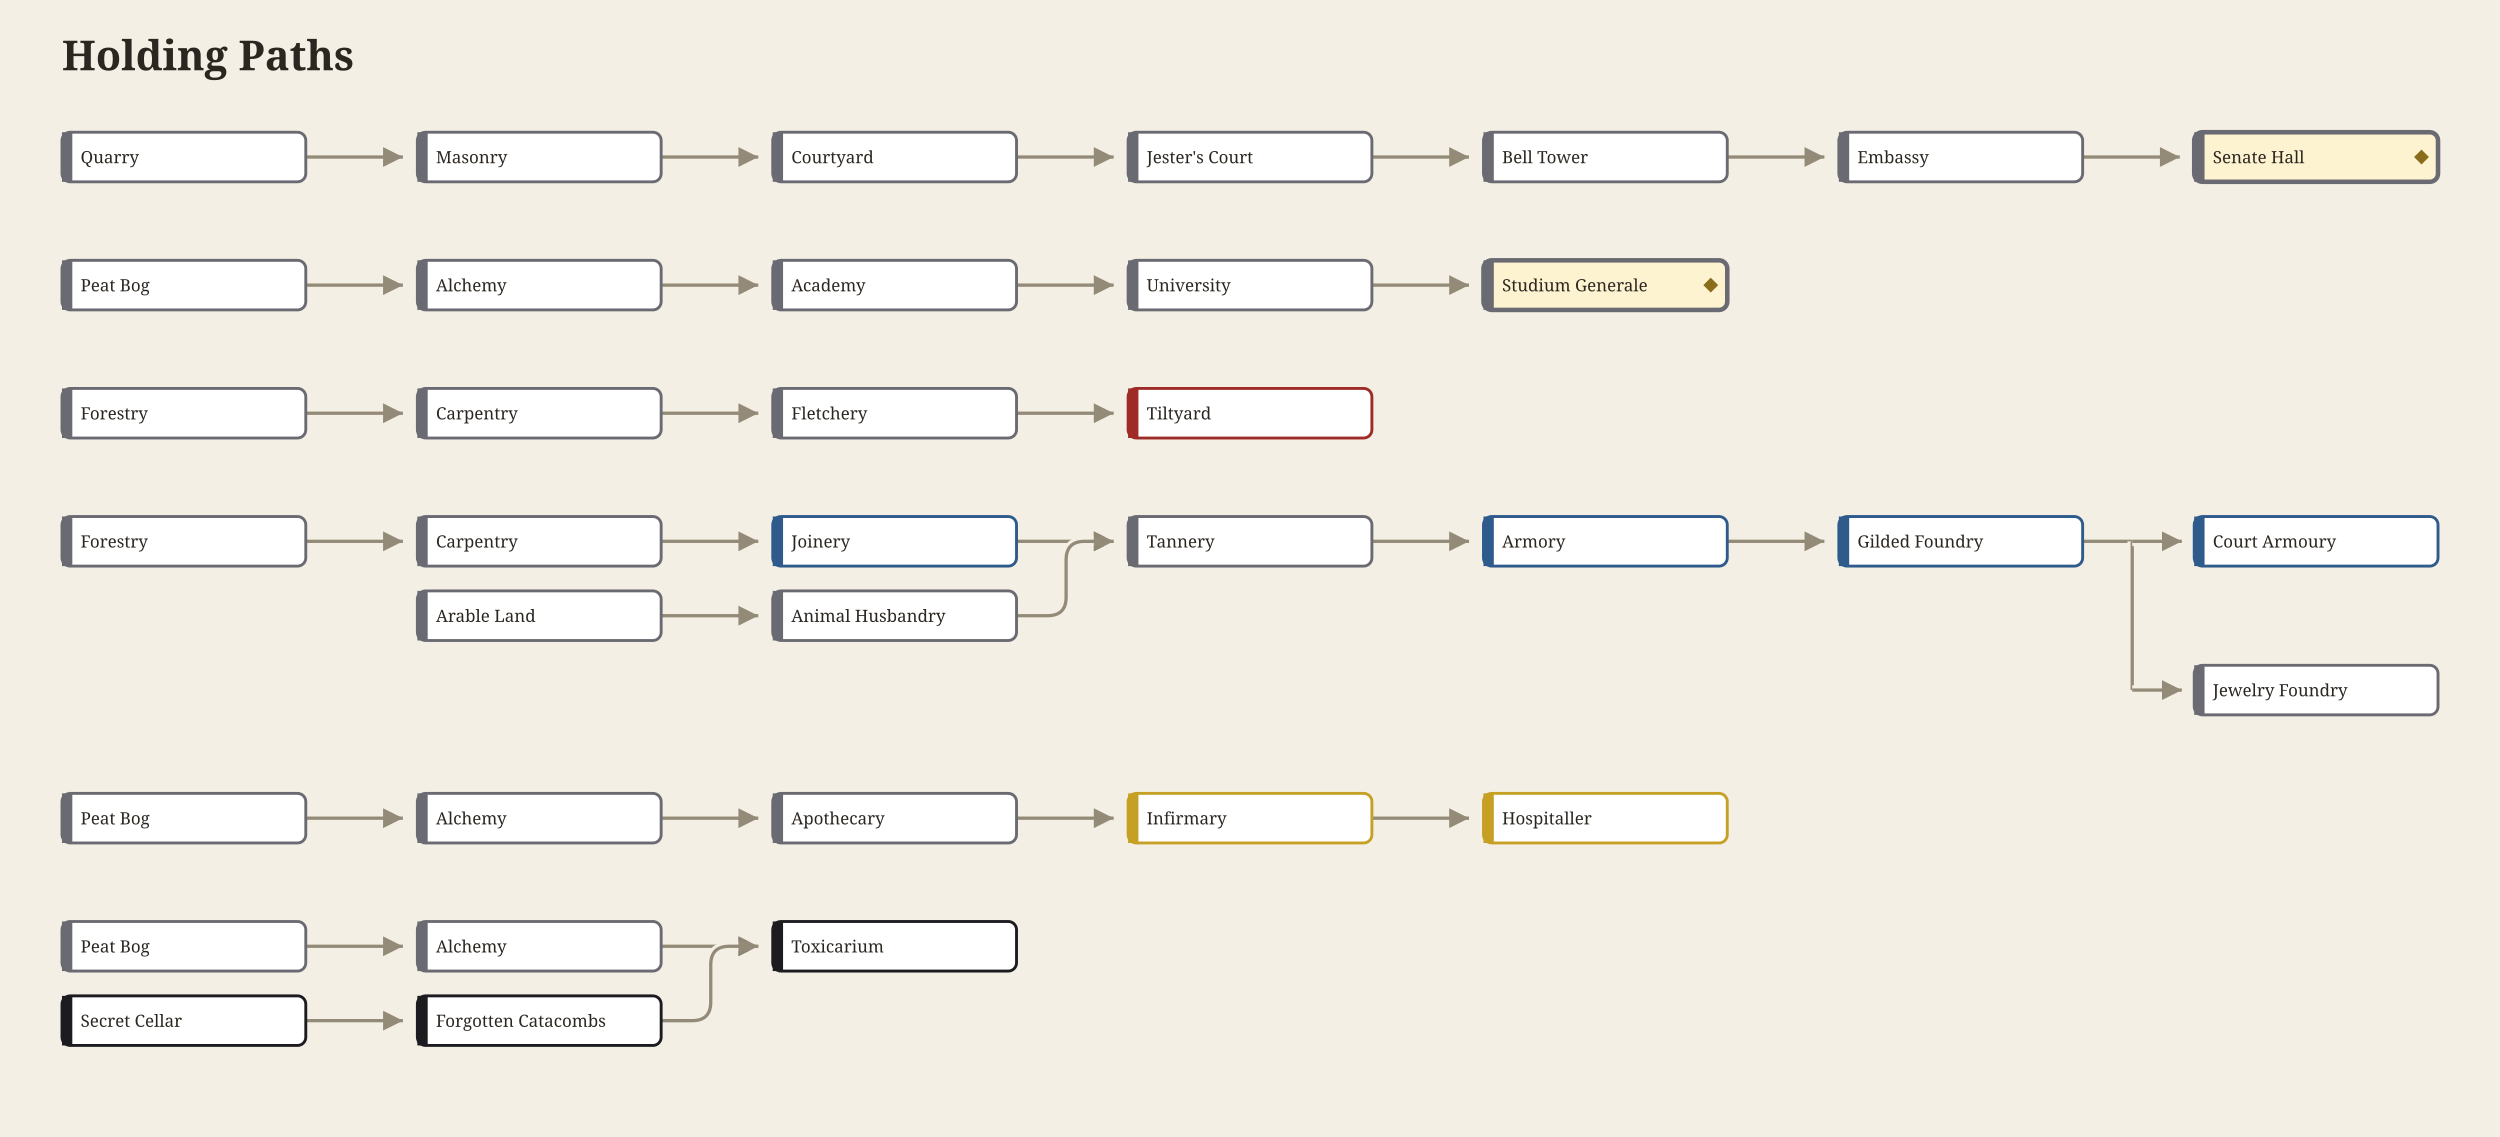
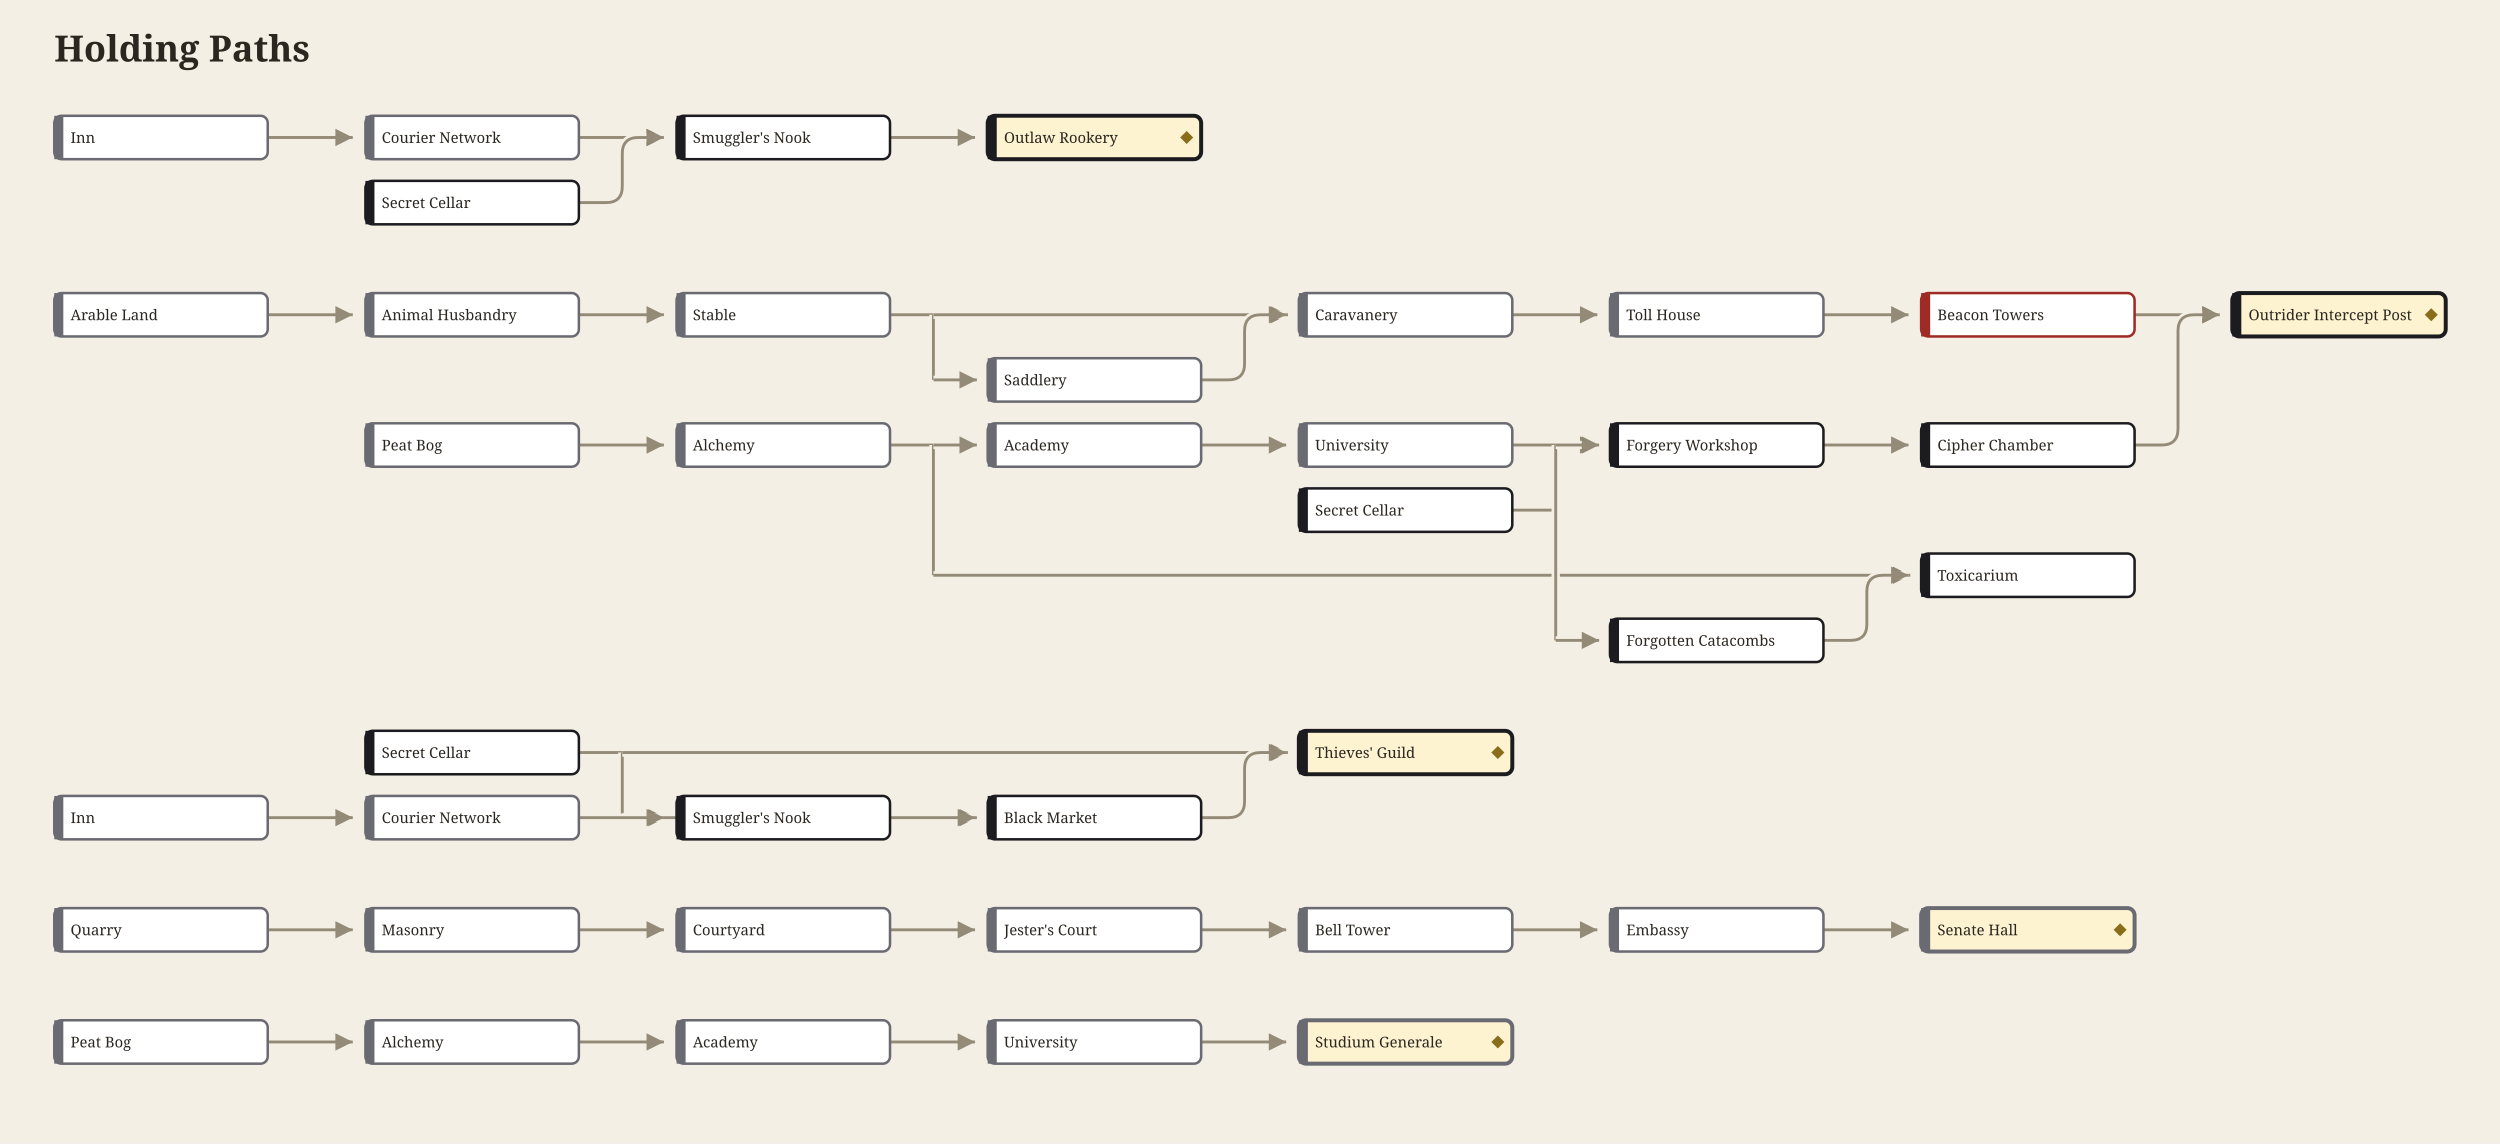
- <svg xmlns="http://www.w3.org/2000/svg" width="1210" height="550" viewBox="0 0 1210 550" font-family="Georgia, serif">
-   <rect width="1210" height="550" fill="#f4efe4" />
+ <svg xmlns="http://www.w3.org/2000/svg" width="1382" height="632" viewBox="0 0 1382 632" font-family="Georgia, serif">
+   <rect width="1382" height="632" fill="#f4efe4" />
  <defs>
    <marker id="arw-2E5A8C" markerWidth="7" markerHeight="7" refX="6" refY="3" orient="auto">
      <path d="M0,0 L6,3 L0,6 Z" fill="#2E5A8C" />
    </marker>
    <marker id="arw-9E2B25" markerWidth="7" markerHeight="7" refX="6" refY="3" orient="auto">
      <path d="M0,0 L6,3 L0,6 Z" fill="#9E2B25" />
    </marker>
    <marker id="arw-1c9c8c" markerWidth="7" markerHeight="7" refX="6" refY="3" orient="auto">
      <path d="M0,0 L6,3 L0,6 Z" fill="#1c9c8c" />
    </marker>
    <marker id="arw-C6A024" markerWidth="7" markerHeight="7" refX="6" refY="3" orient="auto">
      <path d="M0,0 L6,3 L0,6 Z" fill="#C6A024" />
    </marker>
    <marker id="arw-6A3D8F" markerWidth="7" markerHeight="7" refX="6" refY="3" orient="auto">
      <path d="M0,0 L6,3 L0,6 Z" fill="#6A3D8F" />
    </marker>
    <marker id="arw-CC6A1A" markerWidth="7" markerHeight="7" refX="6" refY="3" orient="auto">
      <path d="M0,0 L6,3 L0,6 Z" fill="#CC6A1A" />
    </marker>
    <marker id="arw-3a7d3a" markerWidth="7" markerHeight="7" refX="6" refY="3" orient="auto">
      <path d="M0,0 L6,3 L0,6 Z" fill="#3a7d3a" />
    </marker>
    <marker id="arw-b5347a" markerWidth="7" markerHeight="7" refX="6" refY="3" orient="auto">
      <path d="M0,0 L6,3 L0,6 Z" fill="#b5347a" />
    </marker>
    <marker id="arw-2b6f9e" markerWidth="7" markerHeight="7" refX="6" refY="3" orient="auto">
      <path d="M0,0 L6,3 L0,6 Z" fill="#2b6f9e" />
    </marker>
    <marker id="arw-8a6d1a" markerWidth="7" markerHeight="7" refX="6" refY="3" orient="auto">
      <path d="M0,0 L6,3 L0,6 Z" fill="#8a6d1a" />
    </marker>
    <marker id="arw-5f5647" markerWidth="7" markerHeight="7" refX="6" refY="3" orient="auto">
      <path d="M0,0 L6,3 L0,6 Z" fill="#5f5647" />
    </marker>
    <marker id="arw-7a2ea0" markerWidth="7" markerHeight="7" refX="6" refY="3" orient="auto">
      <path d="M0,0 L6,3 L0,6 Z" fill="#7a2ea0" />
    </marker>
    <marker id="arw-0f8a7e" markerWidth="7" markerHeight="7" refX="6" refY="3" orient="auto">
      <path d="M0,0 L6,3 L0,6 Z" fill="#0f8a7e" />
    </marker>
    <marker id="arw-a83232" markerWidth="7" markerHeight="7" refX="6" refY="3" orient="auto">
      <path d="M0,0 L6,3 L0,6 Z" fill="#a83232" />
    </marker>
    <marker id="arw-8f8672" markerWidth="7" markerHeight="7" refX="6" refY="3" orient="auto">
      <path d="M0,0 L6,3 L0,6 Z" fill="#8f8672" />
    </marker>
  </defs>
  <text x="30" y="34" font-size="20" font-weight="bold" fill="#2b2620">Holding Paths</text>
  <path d="M148,76 L195,76" fill="none" stroke="#f4efe4" stroke-width="4.6" opacity="1" />
  <path d="M148,76 L195,76" fill="none" stroke="#8f8672" stroke-width="1.6" opacity="0.95" marker-end="url(#arw-8f8672)" />
  <path d="M320,76 L367,76" fill="none" stroke="#f4efe4" stroke-width="4.6" opacity="1" />
  <path d="M320,76 L367,76" fill="none" stroke="#8f8672" stroke-width="1.6" opacity="0.95" marker-end="url(#arw-8f8672)" />
+   <path d="M320,112 L335,112 Q344,112 344,103 L344,85 Q344,76 353,76 L367,76" fill="none" stroke="#f4efe4" stroke-width="4.6" opacity="1" />
+   <path d="M320,112 L335,112 Q344,112 344,103 L344,85 Q344,76 353,76 L367,76" fill="none" stroke="#8f8672" stroke-width="1.6" opacity="0.95" marker-end="url(#arw-8f8672)" />
  <path d="M492,76 L539,76" fill="none" stroke="#f4efe4" stroke-width="4.6" opacity="1" />
  <path d="M492,76 L539,76" fill="none" stroke="#8f8672" stroke-width="1.6" opacity="0.95" marker-end="url(#arw-8f8672)" />
-   <path d="M664,76 L711,76" fill="none" stroke="#f4efe4" stroke-width="4.6" opacity="1" />
-   <path d="M664,76 L711,76" fill="none" stroke="#8f8672" stroke-width="1.6" opacity="0.95" marker-end="url(#arw-8f8672)" />
-   <path d="M836,76 L883,76" fill="none" stroke="#f4efe4" stroke-width="4.6" opacity="1" />
-   <path d="M836,76 L883,76" fill="none" stroke="#8f8672" stroke-width="1.6" opacity="0.95" marker-end="url(#arw-8f8672)" />
-   <path d="M1008,76 L1055,76" fill="none" stroke="#f4efe4" stroke-width="4.6" opacity="1" />
-   <path d="M1008,76 L1055,76" fill="none" stroke="#8f8672" stroke-width="1.6" opacity="0.95" marker-end="url(#arw-8f8672)" />
  <rect x="30" y="64" width="118" height="24" rx="4" fill="#ffffff" stroke="#6a6a72" stroke-width="1.4" />
  <rect x="30" y="64" width="5" height="24" fill="#6a6a72" />
-   <text x="39" y="79" font-size="8.2" fill="#2b2620">Quarry</text>
+   <text x="39" y="79" font-size="8.2" fill="#2b2620">Inn</text>
  <rect x="202" y="64" width="118" height="24" rx="4" fill="#ffffff" stroke="#6a6a72" stroke-width="1.4" />
  <rect x="202" y="64" width="5" height="24" fill="#6a6a72" />
-   <text x="211" y="79" font-size="8.2" fill="#2b2620">Masonry</text>
-   <rect x="374" y="64" width="118" height="24" rx="4" fill="#ffffff" stroke="#6a6a72" stroke-width="1.4" />
-   <rect x="374" y="64" width="5" height="24" fill="#6a6a72" />
-   <text x="383" y="79" font-size="8.2" fill="#2b2620">Courtyard</text>
-   <rect x="546" y="64" width="118" height="24" rx="4" fill="#ffffff" stroke="#6a6a72" stroke-width="1.4" />
-   <rect x="546" y="64" width="5" height="24" fill="#6a6a72" />
-   <text x="555" y="79" font-size="8.2" fill="#2b2620">Jester's Court</text>
-   <rect x="718" y="64" width="118" height="24" rx="4" fill="#ffffff" stroke="#6a6a72" stroke-width="1.4" />
-   <rect x="718" y="64" width="5" height="24" fill="#6a6a72" />
-   <text x="727" y="79" font-size="8.2" fill="#2b2620">Bell Tower</text>
-   <rect x="890" y="64" width="118" height="24" rx="4" fill="#ffffff" stroke="#6a6a72" stroke-width="1.4" />
-   <rect x="890" y="64" width="5" height="24" fill="#6a6a72" />
-   <text x="899" y="79" font-size="8.2" fill="#2b2620">Embassy</text>
-   <rect x="1062" y="64" width="118" height="24" rx="4" fill="#fdf3d0" stroke="#6a6a72" stroke-width="2.2" />
-   <rect x="1062" y="64" width="5" height="24" fill="#6a6a72" />
-   <text x="1071" y="79" font-size="8.2" fill="#2b2620">Senate Hall</text>
-   <polygon points="1172.0,72.4 1175.6,76.0 1172.0,79.6 1168.4,76.0" fill="#8a6d1a" />
-   <path d="M148,138 L195,138" fill="none" stroke="#f4efe4" stroke-width="4.6" opacity="1" />
-   <path d="M148,138 L195,138" fill="none" stroke="#8f8672" stroke-width="1.6" opacity="0.95" marker-end="url(#arw-8f8672)" />
-   <path d="M320,138 L367,138" fill="none" stroke="#f4efe4" stroke-width="4.6" opacity="1" />
-   <path d="M320,138 L367,138" fill="none" stroke="#8f8672" stroke-width="1.6" opacity="0.95" marker-end="url(#arw-8f8672)" />
-   <path d="M492,138 L539,138" fill="none" stroke="#f4efe4" stroke-width="4.6" opacity="1" />
-   <path d="M492,138 L539,138" fill="none" stroke="#8f8672" stroke-width="1.6" opacity="0.95" marker-end="url(#arw-8f8672)" />
-   <path d="M664,138 L711,138" fill="none" stroke="#f4efe4" stroke-width="4.6" opacity="1" />
-   <path d="M664,138 L711,138" fill="none" stroke="#8f8672" stroke-width="1.6" opacity="0.95" marker-end="url(#arw-8f8672)" />
-   <rect x="30" y="126" width="118" height="24" rx="4" fill="#ffffff" stroke="#6a6a72" stroke-width="1.4" />
-   <rect x="30" y="126" width="5" height="24" fill="#6a6a72" />
-   <text x="39" y="141" font-size="8.2" fill="#2b2620">Peat Bog</text>
-   <rect x="202" y="126" width="118" height="24" rx="4" fill="#ffffff" stroke="#6a6a72" stroke-width="1.4" />
-   <rect x="202" y="126" width="5" height="24" fill="#6a6a72" />
-   <text x="211" y="141" font-size="8.2" fill="#2b2620">Alchemy</text>
-   <rect x="374" y="126" width="118" height="24" rx="4" fill="#ffffff" stroke="#6a6a72" stroke-width="1.4" />
-   <rect x="374" y="126" width="5" height="24" fill="#6a6a72" />
-   <text x="383" y="141" font-size="8.2" fill="#2b2620">Academy</text>
-   <rect x="546" y="126" width="118" height="24" rx="4" fill="#ffffff" stroke="#6a6a72" stroke-width="1.4" />
-   <rect x="546" y="126" width="5" height="24" fill="#6a6a72" />
-   <text x="555" y="141" font-size="8.2" fill="#2b2620">University</text>
-   <rect x="718" y="126" width="118" height="24" rx="4" fill="#fdf3d0" stroke="#6a6a72" stroke-width="2.2" />
-   <rect x="718" y="126" width="5" height="24" fill="#6a6a72" />
-   <text x="727" y="141" font-size="8.2" fill="#2b2620">Studium Generale</text>
-   <polygon points="828.0,134.4 831.6,138.0 828.0,141.6 824.4,138.0" fill="#8a6d1a" />
-   <path d="M148,200 L195,200" fill="none" stroke="#f4efe4" stroke-width="4.6" opacity="1" />
-   <path d="M148,200 L195,200" fill="none" stroke="#8f8672" stroke-width="1.6" opacity="0.95" marker-end="url(#arw-8f8672)" />
-   <path d="M320,200 L367,200" fill="none" stroke="#f4efe4" stroke-width="4.6" opacity="1" />
-   <path d="M320,200 L367,200" fill="none" stroke="#8f8672" stroke-width="1.6" opacity="0.95" marker-end="url(#arw-8f8672)" />
-   <path d="M492,200 L539,200" fill="none" stroke="#f4efe4" stroke-width="4.6" opacity="1" />
-   <path d="M492,200 L539,200" fill="none" stroke="#8f8672" stroke-width="1.6" opacity="0.95" marker-end="url(#arw-8f8672)" />
-   <rect x="30" y="188" width="118" height="24" rx="4" fill="#ffffff" stroke="#6a6a72" stroke-width="1.4" />
-   <rect x="30" y="188" width="5" height="24" fill="#6a6a72" />
-   <text x="39" y="203" font-size="8.2" fill="#2b2620">Forestry</text>
-   <rect x="202" y="188" width="118" height="24" rx="4" fill="#ffffff" stroke="#6a6a72" stroke-width="1.4" />
-   <rect x="202" y="188" width="5" height="24" fill="#6a6a72" />
-   <text x="211" y="203" font-size="8.2" fill="#2b2620">Carpentry</text>
-   <rect x="374" y="188" width="118" height="24" rx="4" fill="#ffffff" stroke="#6a6a72" stroke-width="1.4" />
-   <rect x="374" y="188" width="5" height="24" fill="#6a6a72" />
-   <text x="383" y="203" font-size="8.2" fill="#2b2620">Fletchery</text>
-   <rect x="546" y="188" width="118" height="24" rx="4" fill="#ffffff" stroke="#9E2B25" stroke-width="1.4" />
-   <rect x="546" y="188" width="5" height="24" fill="#9E2B25" />
-   <text x="555" y="203" font-size="8.2" fill="#2b2620">Tiltyard</text>
-   <path d="M148,262 L195,262" fill="none" stroke="#f4efe4" stroke-width="4.6" opacity="1" />
-   <path d="M148,262 L195,262" fill="none" stroke="#8f8672" stroke-width="1.6" opacity="0.95" marker-end="url(#arw-8f8672)" />
-   <path d="M320,262 L367,262" fill="none" stroke="#f4efe4" stroke-width="4.6" opacity="1" />
-   <path d="M320,262 L367,262" fill="none" stroke="#8f8672" stroke-width="1.6" opacity="0.95" marker-end="url(#arw-8f8672)" />
-   <path d="M320,298 L367,298" fill="none" stroke="#f4efe4" stroke-width="4.6" opacity="1" />
-   <path d="M320,298 L367,298" fill="none" stroke="#8f8672" stroke-width="1.6" opacity="0.95" marker-end="url(#arw-8f8672)" />
-   <path d="M492,262 L539,262" fill="none" stroke="#f4efe4" stroke-width="4.6" opacity="1" />
-   <path d="M492,262 L539,262" fill="none" stroke="#8f8672" stroke-width="1.6" opacity="0.95" marker-end="url(#arw-8f8672)" />
-   <path d="M492,298 L507,298 Q516,298 516,289 L516,271 Q516,262 525,262 L539,262" fill="none" stroke="#f4efe4" stroke-width="4.6" opacity="1" />
-   <path d="M492,298 L507,298 Q516,298 516,289 L516,271 Q516,262 525,262 L539,262" fill="none" stroke="#8f8672" stroke-width="1.6" opacity="0.95" marker-end="url(#arw-8f8672)" />
-   <path d="M664,262 L711,262" fill="none" stroke="#f4efe4" stroke-width="4.6" opacity="1" />
-   <path d="M664,262 L711,262" fill="none" stroke="#8f8672" stroke-width="1.6" opacity="0.95" marker-end="url(#arw-8f8672)" />
-   <path d="M836,262 L883,262" fill="none" stroke="#f4efe4" stroke-width="4.6" opacity="1" />
-   <path d="M836,262 L883,262" fill="none" stroke="#8f8672" stroke-width="1.6" opacity="0.95" marker-end="url(#arw-8f8672)" />
-   <path d="M1008,262 L1032,262" fill="none" stroke="#f4efe4" stroke-width="4.6" opacity="1" />
-   <path d="M1008,262 L1032,262" fill="none" stroke="#8f8672" stroke-width="1.6" opacity="0.95" />
-   <path d="M1032,262 L1032,334" fill="none" stroke="#f4efe4" stroke-width="4.6" opacity="1" />
-   <path d="M1032,262 L1032,334" fill="none" stroke="#8f8672" stroke-width="1.6" opacity="0.95" />
-   <path d="M1032,334 L1056,334" fill="none" stroke="#f4efe4" stroke-width="4.6" opacity="1" />
-   <path d="M1032,334 L1056,334" fill="none" stroke="#8f8672" stroke-width="1.6" opacity="0.95" marker-end="url(#arw-8f8672)" />
-   <path d="M1032,262 L1056,262" fill="none" stroke="#f4efe4" stroke-width="4.6" opacity="1" />
-   <path d="M1032,262 L1056,262" fill="none" stroke="#8f8672" stroke-width="1.6" opacity="0.95" marker-end="url(#arw-8f8672)" />
-   <rect x="30" y="250" width="118" height="24" rx="4" fill="#ffffff" stroke="#6a6a72" stroke-width="1.4" />
-   <rect x="30" y="250" width="5" height="24" fill="#6a6a72" />
-   <text x="39" y="265" font-size="8.2" fill="#2b2620">Forestry</text>
-   <rect x="202" y="250" width="118" height="24" rx="4" fill="#ffffff" stroke="#6a6a72" stroke-width="1.4" />
-   <rect x="202" y="250" width="5" height="24" fill="#6a6a72" />
-   <text x="211" y="265" font-size="8.2" fill="#2b2620">Carpentry</text>
-   <rect x="202" y="286" width="118" height="24" rx="4" fill="#ffffff" stroke="#6a6a72" stroke-width="1.4" />
-   <rect x="202" y="286" width="5" height="24" fill="#6a6a72" />
-   <text x="211" y="301" font-size="8.2" fill="#2b2620">Arable Land</text>
-   <rect x="374" y="250" width="118" height="24" rx="4" fill="#ffffff" stroke="#2E5A8C" stroke-width="1.4" />
-   <rect x="374" y="250" width="5" height="24" fill="#2E5A8C" />
-   <text x="383" y="265" font-size="8.2" fill="#2b2620">Joinery</text>
-   <rect x="374" y="286" width="118" height="24" rx="4" fill="#ffffff" stroke="#6a6a72" stroke-width="1.4" />
-   <rect x="374" y="286" width="5" height="24" fill="#6a6a72" />
-   <text x="383" y="301" font-size="8.2" fill="#2b2620">Animal Husbandry</text>
-   <rect x="546" y="250" width="118" height="24" rx="4" fill="#ffffff" stroke="#6a6a72" stroke-width="1.4" />
-   <rect x="546" y="250" width="5" height="24" fill="#6a6a72" />
-   <text x="555" y="265" font-size="8.2" fill="#2b2620">Tannery</text>
-   <rect x="718" y="250" width="118" height="24" rx="4" fill="#ffffff" stroke="#2E5A8C" stroke-width="1.4" />
-   <rect x="718" y="250" width="5" height="24" fill="#2E5A8C" />
-   <text x="727" y="265" font-size="8.2" fill="#2b2620">Armory</text>
-   <rect x="890" y="250" width="118" height="24" rx="4" fill="#ffffff" stroke="#2E5A8C" stroke-width="1.4" />
-   <rect x="890" y="250" width="5" height="24" fill="#2E5A8C" />
-   <text x="899" y="265" font-size="8.2" fill="#2b2620">Gilded Foundry</text>
-   <rect x="1062" y="250" width="118" height="24" rx="4" fill="#ffffff" stroke="#2E5A8C" stroke-width="1.4" />
-   <rect x="1062" y="250" width="5" height="24" fill="#2E5A8C" />
-   <text x="1071" y="265" font-size="8.2" fill="#2b2620">Court Armoury</text>
-   <rect x="1062" y="322" width="118" height="24" rx="4" fill="#ffffff" stroke="#6a6a72" stroke-width="1.4" />
-   <rect x="1062" y="322" width="5" height="24" fill="#6a6a72" />
-   <text x="1071" y="337" font-size="8.2" fill="#2b2620">Jewelry Foundry</text>
-   <path d="M148,396 L195,396" fill="none" stroke="#f4efe4" stroke-width="4.6" opacity="1" />
-   <path d="M148,396 L195,396" fill="none" stroke="#8f8672" stroke-width="1.6" opacity="0.95" marker-end="url(#arw-8f8672)" />
-   <path d="M320,396 L367,396" fill="none" stroke="#f4efe4" stroke-width="4.6" opacity="1" />
-   <path d="M320,396 L367,396" fill="none" stroke="#8f8672" stroke-width="1.6" opacity="0.95" marker-end="url(#arw-8f8672)" />
-   <path d="M492,396 L539,396" fill="none" stroke="#f4efe4" stroke-width="4.6" opacity="1" />
-   <path d="M492,396 L539,396" fill="none" stroke="#8f8672" stroke-width="1.6" opacity="0.95" marker-end="url(#arw-8f8672)" />
-   <path d="M664,396 L711,396" fill="none" stroke="#f4efe4" stroke-width="4.6" opacity="1" />
-   <path d="M664,396 L711,396" fill="none" stroke="#8f8672" stroke-width="1.6" opacity="0.95" marker-end="url(#arw-8f8672)" />
-   <rect x="30" y="384" width="118" height="24" rx="4" fill="#ffffff" stroke="#6a6a72" stroke-width="1.4" />
-   <rect x="30" y="384" width="5" height="24" fill="#6a6a72" />
-   <text x="39" y="399" font-size="8.2" fill="#2b2620">Peat Bog</text>
-   <rect x="202" y="384" width="118" height="24" rx="4" fill="#ffffff" stroke="#6a6a72" stroke-width="1.4" />
-   <rect x="202" y="384" width="5" height="24" fill="#6a6a72" />
-   <text x="211" y="399" font-size="8.2" fill="#2b2620">Alchemy</text>
-   <rect x="374" y="384" width="118" height="24" rx="4" fill="#ffffff" stroke="#6a6a72" stroke-width="1.4" />
-   <rect x="374" y="384" width="5" height="24" fill="#6a6a72" />
-   <text x="383" y="399" font-size="8.2" fill="#2b2620">Apothecary</text>
-   <rect x="546" y="384" width="118" height="24" rx="4" fill="#ffffff" stroke="#C6A024" stroke-width="1.4" />
-   <rect x="546" y="384" width="5" height="24" fill="#C6A024" />
-   <text x="555" y="399" font-size="8.2" fill="#2b2620">Infirmary</text>
-   <rect x="718" y="384" width="118" height="24" rx="4" fill="#ffffff" stroke="#C6A024" stroke-width="1.4" />
-   <rect x="718" y="384" width="5" height="24" fill="#C6A024" />
-   <text x="727" y="399" font-size="8.2" fill="#2b2620">Hospitaller</text>
-   <path d="M148,458 L195,458" fill="none" stroke="#f4efe4" stroke-width="4.6" opacity="1" />
-   <path d="M148,458 L195,458" fill="none" stroke="#8f8672" stroke-width="1.6" opacity="0.95" marker-end="url(#arw-8f8672)" />
-   <path d="M148,494 L195,494" fill="none" stroke="#f4efe4" stroke-width="4.6" opacity="1" />
-   <path d="M148,494 L195,494" fill="none" stroke="#8f8672" stroke-width="1.6" opacity="0.95" marker-end="url(#arw-8f8672)" />
-   <path d="M320,458 L367,458" fill="none" stroke="#f4efe4" stroke-width="4.6" opacity="1" />
-   <path d="M320,458 L367,458" fill="none" stroke="#8f8672" stroke-width="1.6" opacity="0.95" marker-end="url(#arw-8f8672)" />
-   <path d="M320,494 L335,494 Q344,494 344,485 L344,467 Q344,458 353,458 L367,458" fill="none" stroke="#f4efe4" stroke-width="4.6" opacity="1" />
-   <path d="M320,494 L335,494 Q344,494 344,485 L344,467 Q344,458 353,458 L367,458" fill="none" stroke="#8f8672" stroke-width="1.6" opacity="0.95" marker-end="url(#arw-8f8672)" />
-   <rect x="30" y="446" width="118" height="24" rx="4" fill="#ffffff" stroke="#6a6a72" stroke-width="1.4" />
-   <rect x="30" y="446" width="5" height="24" fill="#6a6a72" />
-   <text x="39" y="461" font-size="8.2" fill="#2b2620">Peat Bog</text>
-   <rect x="30" y="482" width="118" height="24" rx="4" fill="#ffffff" stroke="#1c1c20" stroke-width="1.4" />
-   <rect x="30" y="482" width="5" height="24" fill="#1c1c20" />
-   <text x="39" y="497" font-size="8.2" fill="#2b2620">Secret Cellar</text>
-   <rect x="202" y="446" width="118" height="24" rx="4" fill="#ffffff" stroke="#6a6a72" stroke-width="1.4" />
-   <rect x="202" y="446" width="5" height="24" fill="#6a6a72" />
-   <text x="211" y="461" font-size="8.2" fill="#2b2620">Alchemy</text>
-   <rect x="202" y="482" width="118" height="24" rx="4" fill="#ffffff" stroke="#1c1c20" stroke-width="1.4" />
-   <rect x="202" y="482" width="5" height="24" fill="#1c1c20" />
-   <text x="211" y="497" font-size="8.2" fill="#2b2620">Forgotten Catacombs</text>
-   <rect x="374" y="446" width="118" height="24" rx="4" fill="#ffffff" stroke="#1c1c20" stroke-width="1.4" />
-   <rect x="374" y="446" width="5" height="24" fill="#1c1c20" />
-   <text x="383" y="461" font-size="8.2" fill="#2b2620">Toxicarium</text>
+   <text x="211" y="79" font-size="8.2" fill="#2b2620">Courier Network</text>
+   <rect x="202" y="100" width="118" height="24" rx="4" fill="#ffffff" stroke="#1c1c20" stroke-width="1.4" />
+   <rect x="202" y="100" width="5" height="24" fill="#1c1c20" />
+   <text x="211" y="115" font-size="8.2" fill="#2b2620">Secret Cellar</text>
+   <rect x="374" y="64" width="118" height="24" rx="4" fill="#ffffff" stroke="#1c1c20" stroke-width="1.4" />
+   <rect x="374" y="64" width="5" height="24" fill="#1c1c20" />
+   <text x="383" y="79" font-size="8.2" fill="#2b2620">Smuggler's Nook</text>
+   <rect x="546" y="64" width="118" height="24" rx="4" fill="#fdf3d0" stroke="#1c1c20" stroke-width="2.2" />
+   <rect x="546" y="64" width="5" height="24" fill="#1c1c20" />
+   <text x="555" y="79" font-size="8.2" fill="#2b2620">Outlaw Rookery</text>
+   <polygon points="656.0,72.4 659.6,76.0 656.0,79.6 652.4,76.0" fill="#8a6d1a" />
+   <path d="M148,174 L195,174" fill="none" stroke="#f4efe4" stroke-width="4.6" opacity="1" />
+   <path d="M148,174 L195,174" fill="none" stroke="#8f8672" stroke-width="1.6" opacity="0.95" marker-end="url(#arw-8f8672)" />
+   <path d="M320,174 L367,174" fill="none" stroke="#f4efe4" stroke-width="4.6" opacity="1" />
+   <path d="M320,174 L367,174" fill="none" stroke="#8f8672" stroke-width="1.6" opacity="0.95" marker-end="url(#arw-8f8672)" />
+   <path d="M320,246 L367,246" fill="none" stroke="#f4efe4" stroke-width="4.6" opacity="1" />
+   <path d="M320,246 L367,246" fill="none" stroke="#8f8672" stroke-width="1.6" opacity="0.95" marker-end="url(#arw-8f8672)" />
+   <path d="M492,174 L516,174" fill="none" stroke="#f4efe4" stroke-width="4.6" opacity="1" />
+   <path d="M492,174 L516,174" fill="none" stroke="#8f8672" stroke-width="1.6" opacity="0.95" />
+   <path d="M516,174 L516,210" fill="none" stroke="#f4efe4" stroke-width="4.6" opacity="1" />
+   <path d="M516,174 L516,210" fill="none" stroke="#8f8672" stroke-width="1.6" opacity="0.95" />
+   <path d="M516,210 L540,210" fill="none" stroke="#f4efe4" stroke-width="4.6" opacity="1" />
+   <path d="M516,210 L540,210" fill="none" stroke="#8f8672" stroke-width="1.6" opacity="0.95" marker-end="url(#arw-8f8672)" />
+   <path d="M516,174 L712,174" fill="none" stroke="#f4efe4" stroke-width="4.6" opacity="1" />
+   <path d="M516,174 L712,174" fill="none" stroke="#8f8672" stroke-width="1.6" opacity="0.95" marker-end="url(#arw-8f8672)" />
+   <path d="M492,246 L516,246" fill="none" stroke="#f4efe4" stroke-width="4.6" opacity="1" />
+   <path d="M492,246 L516,246" fill="none" stroke="#8f8672" stroke-width="1.6" opacity="0.95" />
+   <path d="M516,246 L516,318" fill="none" stroke="#f4efe4" stroke-width="4.6" opacity="1" />
+   <path d="M516,246 L516,318" fill="none" stroke="#8f8672" stroke-width="1.6" opacity="0.95" />
+   <path d="M516,246 L540,246" fill="none" stroke="#f4efe4" stroke-width="4.6" opacity="1" />
+   <path d="M516,246 L540,246" fill="none" stroke="#8f8672" stroke-width="1.6" opacity="0.95" marker-end="url(#arw-8f8672)" />
+   <path d="M516,318 L1056,318" fill="none" stroke="#f4efe4" stroke-width="4.6" opacity="1" />
+   <path d="M516,318 L1056,318" fill="none" stroke="#8f8672" stroke-width="1.6" opacity="0.95" marker-end="url(#arw-8f8672)" />
+   <path d="M664,210 L679,210 Q688,210 688,201 L688,183 Q688,174 697,174 L711,174" fill="none" stroke="#f4efe4" stroke-width="4.6" opacity="1" />
+   <path d="M664,210 L679,210 Q688,210 688,201 L688,183 Q688,174 697,174 L711,174" fill="none" stroke="#8f8672" stroke-width="1.6" opacity="0.95" marker-end="url(#arw-8f8672)" />
+   <path d="M664,246 L711,246" fill="none" stroke="#f4efe4" stroke-width="4.6" opacity="1" />
+   <path d="M664,246 L711,246" fill="none" stroke="#8f8672" stroke-width="1.6" opacity="0.95" marker-end="url(#arw-8f8672)" />
+   <path d="M836,174 L883,174" fill="none" stroke="#f4efe4" stroke-width="4.6" opacity="1" />
+   <path d="M836,174 L883,174" fill="none" stroke="#8f8672" stroke-width="1.6" opacity="0.95" marker-end="url(#arw-8f8672)" />
+   <path d="M836,246 L883,246" fill="none" stroke="#f4efe4" stroke-width="4.6" opacity="1" />
+   <path d="M836,246 L883,246" fill="none" stroke="#8f8672" stroke-width="1.6" opacity="0.95" marker-end="url(#arw-8f8672)" />
+   <path d="M836,282 L860,282" fill="none" stroke="#f4efe4" stroke-width="4.6" opacity="1" />
+   <path d="M836,282 L860,282" fill="none" stroke="#8f8672" stroke-width="1.6" opacity="0.95" />
+   <path d="M860,246 L860,354" fill="none" stroke="#f4efe4" stroke-width="4.6" opacity="1" />
+   <path d="M860,246 L860,354" fill="none" stroke="#8f8672" stroke-width="1.6" opacity="0.95" />
+   <path d="M860,246 L884,246" fill="none" stroke="#f4efe4" stroke-width="4.6" opacity="1" />
+   <path d="M860,246 L884,246" fill="none" stroke="#8f8672" stroke-width="1.6" opacity="0.95" marker-end="url(#arw-8f8672)" />
+   <path d="M860,354 L884,354" fill="none" stroke="#f4efe4" stroke-width="4.6" opacity="1" />
+   <path d="M860,354 L884,354" fill="none" stroke="#8f8672" stroke-width="1.6" opacity="0.95" marker-end="url(#arw-8f8672)" />
+   <path d="M1008,174 L1055,174" fill="none" stroke="#f4efe4" stroke-width="4.6" opacity="1" />
+   <path d="M1008,174 L1055,174" fill="none" stroke="#8f8672" stroke-width="1.6" opacity="0.95" marker-end="url(#arw-8f8672)" />
+   <path d="M1008,246 L1055,246" fill="none" stroke="#f4efe4" stroke-width="4.6" opacity="1" />
+   <path d="M1008,246 L1055,246" fill="none" stroke="#8f8672" stroke-width="1.6" opacity="0.95" marker-end="url(#arw-8f8672)" />
+   <path d="M1008,354 L1023,354 Q1032,354 1032,345 L1032,327 Q1032,318 1041,318 L1055,318" fill="none" stroke="#f4efe4" stroke-width="4.6" opacity="1" />
+   <path d="M1008,354 L1023,354 Q1032,354 1032,345 L1032,327 Q1032,318 1041,318 L1055,318" fill="none" stroke="#8f8672" stroke-width="1.6" opacity="0.95" marker-end="url(#arw-8f8672)" />
+   <path d="M1180,174 L1227,174" fill="none" stroke="#f4efe4" stroke-width="4.6" opacity="1" />
+   <path d="M1180,174 L1227,174" fill="none" stroke="#8f8672" stroke-width="1.6" opacity="0.95" marker-end="url(#arw-8f8672)" />
+   <path d="M1180,246 L1195,246 Q1204,246 1204,237 L1204,183 Q1204,174 1213,174 L1227,174" fill="none" stroke="#f4efe4" stroke-width="4.6" opacity="1" />
+   <path d="M1180,246 L1195,246 Q1204,246 1204,237 L1204,183 Q1204,174 1213,174 L1227,174" fill="none" stroke="#8f8672" stroke-width="1.6" opacity="0.95" marker-end="url(#arw-8f8672)" />
+   <rect x="30" y="162" width="118" height="24" rx="4" fill="#ffffff" stroke="#6a6a72" stroke-width="1.4" />
+   <rect x="30" y="162" width="5" height="24" fill="#6a6a72" />
+   <text x="39" y="177" font-size="8.2" fill="#2b2620">Arable Land</text>
+   <rect x="202" y="162" width="118" height="24" rx="4" fill="#ffffff" stroke="#6a6a72" stroke-width="1.4" />
+   <rect x="202" y="162" width="5" height="24" fill="#6a6a72" />
+   <text x="211" y="177" font-size="8.2" fill="#2b2620">Animal Husbandry</text>
+   <rect x="202" y="234" width="118" height="24" rx="4" fill="#ffffff" stroke="#6a6a72" stroke-width="1.4" />
+   <rect x="202" y="234" width="5" height="24" fill="#6a6a72" />
+   <text x="211" y="249" font-size="8.2" fill="#2b2620">Peat Bog</text>
+   <rect x="374" y="162" width="118" height="24" rx="4" fill="#ffffff" stroke="#6a6a72" stroke-width="1.4" />
+   <rect x="374" y="162" width="5" height="24" fill="#6a6a72" />
+   <text x="383" y="177" font-size="8.2" fill="#2b2620">Stable</text>
+   <rect x="374" y="234" width="118" height="24" rx="4" fill="#ffffff" stroke="#6a6a72" stroke-width="1.4" />
+   <rect x="374" y="234" width="5" height="24" fill="#6a6a72" />
+   <text x="383" y="249" font-size="8.2" fill="#2b2620">Alchemy</text>
+   <rect x="546" y="198" width="118" height="24" rx="4" fill="#ffffff" stroke="#6a6a72" stroke-width="1.4" />
+   <rect x="546" y="198" width="5" height="24" fill="#6a6a72" />
+   <text x="555" y="213" font-size="8.2" fill="#2b2620">Saddlery</text>
+   <rect x="546" y="234" width="118" height="24" rx="4" fill="#ffffff" stroke="#6a6a72" stroke-width="1.4" />
+   <rect x="546" y="234" width="5" height="24" fill="#6a6a72" />
+   <text x="555" y="249" font-size="8.2" fill="#2b2620">Academy</text>
+   <rect x="718" y="162" width="118" height="24" rx="4" fill="#ffffff" stroke="#6a6a72" stroke-width="1.4" />
+   <rect x="718" y="162" width="5" height="24" fill="#6a6a72" />
+   <text x="727" y="177" font-size="8.2" fill="#2b2620">Caravanery</text>
+   <rect x="718" y="234" width="118" height="24" rx="4" fill="#ffffff" stroke="#6a6a72" stroke-width="1.4" />
+   <rect x="718" y="234" width="5" height="24" fill="#6a6a72" />
+   <text x="727" y="249" font-size="8.2" fill="#2b2620">University</text>
+   <rect x="718" y="270" width="118" height="24" rx="4" fill="#ffffff" stroke="#1c1c20" stroke-width="1.4" />
+   <rect x="718" y="270" width="5" height="24" fill="#1c1c20" />
+   <text x="727" y="285" font-size="8.2" fill="#2b2620">Secret Cellar</text>
+   <rect x="890" y="162" width="118" height="24" rx="4" fill="#ffffff" stroke="#6a6a72" stroke-width="1.4" />
+   <rect x="890" y="162" width="5" height="24" fill="#6a6a72" />
+   <text x="899" y="177" font-size="8.2" fill="#2b2620">Toll House</text>
+   <rect x="890" y="234" width="118" height="24" rx="4" fill="#ffffff" stroke="#1c1c20" stroke-width="1.4" />
+   <rect x="890" y="234" width="5" height="24" fill="#1c1c20" />
+   <text x="899" y="249" font-size="8.2" fill="#2b2620">Forgery Workshop</text>
+   <rect x="890" y="342" width="118" height="24" rx="4" fill="#ffffff" stroke="#1c1c20" stroke-width="1.4" />
+   <rect x="890" y="342" width="5" height="24" fill="#1c1c20" />
+   <text x="899" y="357" font-size="8.2" fill="#2b2620">Forgotten Catacombs</text>
+   <rect x="1062" y="162" width="118" height="24" rx="4" fill="#ffffff" stroke="#9E2B25" stroke-width="1.4" />
+   <rect x="1062" y="162" width="5" height="24" fill="#9E2B25" />
+   <text x="1071" y="177" font-size="8.2" fill="#2b2620">Beacon Towers</text>
+   <rect x="1062" y="234" width="118" height="24" rx="4" fill="#ffffff" stroke="#1c1c20" stroke-width="1.4" />
+   <rect x="1062" y="234" width="5" height="24" fill="#1c1c20" />
+   <text x="1071" y="249" font-size="8.2" fill="#2b2620">Cipher Chamber</text>
+   <rect x="1062" y="306" width="118" height="24" rx="4" fill="#ffffff" stroke="#1c1c20" stroke-width="1.4" />
+   <rect x="1062" y="306" width="5" height="24" fill="#1c1c20" />
+   <text x="1071" y="321" font-size="8.2" fill="#2b2620">Toxicarium</text>
+   <rect x="1234" y="162" width="118" height="24" rx="4" fill="#fdf3d0" stroke="#1c1c20" stroke-width="2.2" />
+   <rect x="1234" y="162" width="5" height="24" fill="#1c1c20" />
+   <text x="1243" y="177" font-size="8.2" fill="#2b2620">Outrider Intercept Post</text>
+   <polygon points="1344.0,170.4 1347.6,174.0 1344.0,177.6 1340.4,174.0" fill="#8a6d1a" />
+   <path d="M148,452 L195,452" fill="none" stroke="#f4efe4" stroke-width="4.6" opacity="1" />
+   <path d="M148,452 L195,452" fill="none" stroke="#8f8672" stroke-width="1.6" opacity="0.95" marker-end="url(#arw-8f8672)" />
+   <path d="M320,416 L344,416" fill="none" stroke="#f4efe4" stroke-width="4.6" opacity="1" />
+   <path d="M320,416 L344,416" fill="none" stroke="#8f8672" stroke-width="1.6" opacity="0.95" />
+   <path d="M344,416 L344,452" fill="none" stroke="#f4efe4" stroke-width="4.6" opacity="1" />
+   <path d="M344,416 L344,452" fill="none" stroke="#8f8672" stroke-width="1.6" opacity="0.95" />
+   <path d="M344,452 L368,452" fill="none" stroke="#f4efe4" stroke-width="4.6" opacity="1" />
+   <path d="M344,452 L368,452" fill="none" stroke="#8f8672" stroke-width="1.6" opacity="0.95" marker-end="url(#arw-8f8672)" />
+   <path d="M344,452 L540,452" fill="none" stroke="#f4efe4" stroke-width="4.6" opacity="1" />
+   <path d="M344,452 L540,452" fill="none" stroke="#8f8672" stroke-width="1.6" opacity="0.95" marker-end="url(#arw-8f8672)" />
+   <path d="M344,416 L712,416" fill="none" stroke="#f4efe4" stroke-width="4.6" opacity="1" />
+   <path d="M344,416 L712,416" fill="none" stroke="#8f8672" stroke-width="1.6" opacity="0.95" marker-end="url(#arw-8f8672)" />
+   <path d="M320,452 L367,452" fill="none" stroke="#f4efe4" stroke-width="4.6" opacity="1" />
+   <path d="M320,452 L367,452" fill="none" stroke="#8f8672" stroke-width="1.6" opacity="0.95" marker-end="url(#arw-8f8672)" />
+   <path d="M492,452 L539,452" fill="none" stroke="#f4efe4" stroke-width="4.6" opacity="1" />
+   <path d="M492,452 L539,452" fill="none" stroke="#8f8672" stroke-width="1.6" opacity="0.95" marker-end="url(#arw-8f8672)" />
+   <path d="M664,452 L679,452 Q688,452 688,443 L688,425 Q688,416 697,416 L711,416" fill="none" stroke="#f4efe4" stroke-width="4.6" opacity="1" />
+   <path d="M664,452 L679,452 Q688,452 688,443 L688,425 Q688,416 697,416 L711,416" fill="none" stroke="#8f8672" stroke-width="1.6" opacity="0.95" marker-end="url(#arw-8f8672)" />
+   <rect x="30" y="440" width="118" height="24" rx="4" fill="#ffffff" stroke="#6a6a72" stroke-width="1.4" />
+   <rect x="30" y="440" width="5" height="24" fill="#6a6a72" />
+   <text x="39" y="455" font-size="8.2" fill="#2b2620">Inn</text>
+   <rect x="202" y="404" width="118" height="24" rx="4" fill="#ffffff" stroke="#1c1c20" stroke-width="1.4" />
+   <rect x="202" y="404" width="5" height="24" fill="#1c1c20" />
+   <text x="211" y="419" font-size="8.2" fill="#2b2620">Secret Cellar</text>
+   <rect x="202" y="440" width="118" height="24" rx="4" fill="#ffffff" stroke="#6a6a72" stroke-width="1.4" />
+   <rect x="202" y="440" width="5" height="24" fill="#6a6a72" />
+   <text x="211" y="455" font-size="8.2" fill="#2b2620">Courier Network</text>
+   <rect x="374" y="440" width="118" height="24" rx="4" fill="#ffffff" stroke="#1c1c20" stroke-width="1.4" />
+   <rect x="374" y="440" width="5" height="24" fill="#1c1c20" />
+   <text x="383" y="455" font-size="8.2" fill="#2b2620">Smuggler's Nook</text>
+   <rect x="546" y="440" width="118" height="24" rx="4" fill="#ffffff" stroke="#1c1c20" stroke-width="1.4" />
+   <rect x="546" y="440" width="5" height="24" fill="#1c1c20" />
+   <text x="555" y="455" font-size="8.2" fill="#2b2620">Black Market</text>
+   <rect x="718" y="404" width="118" height="24" rx="4" fill="#fdf3d0" stroke="#1c1c20" stroke-width="2.2" />
+   <rect x="718" y="404" width="5" height="24" fill="#1c1c20" />
+   <text x="727" y="419" font-size="8.2" fill="#2b2620">Thieves' Guild</text>
+   <polygon points="828.0,412.4 831.6,416.0 828.0,419.6 824.4,416.0" fill="#8a6d1a" />
+   <path d="M148,514 L195,514" fill="none" stroke="#f4efe4" stroke-width="4.6" opacity="1" />
+   <path d="M148,514 L195,514" fill="none" stroke="#8f8672" stroke-width="1.6" opacity="0.95" marker-end="url(#arw-8f8672)" />
+   <path d="M320,514 L367,514" fill="none" stroke="#f4efe4" stroke-width="4.6" opacity="1" />
+   <path d="M320,514 L367,514" fill="none" stroke="#8f8672" stroke-width="1.6" opacity="0.95" marker-end="url(#arw-8f8672)" />
+   <path d="M492,514 L539,514" fill="none" stroke="#f4efe4" stroke-width="4.6" opacity="1" />
+   <path d="M492,514 L539,514" fill="none" stroke="#8f8672" stroke-width="1.6" opacity="0.95" marker-end="url(#arw-8f8672)" />
+   <path d="M664,514 L711,514" fill="none" stroke="#f4efe4" stroke-width="4.6" opacity="1" />
+   <path d="M664,514 L711,514" fill="none" stroke="#8f8672" stroke-width="1.6" opacity="0.95" marker-end="url(#arw-8f8672)" />
+   <path d="M836,514 L883,514" fill="none" stroke="#f4efe4" stroke-width="4.6" opacity="1" />
+   <path d="M836,514 L883,514" fill="none" stroke="#8f8672" stroke-width="1.6" opacity="0.95" marker-end="url(#arw-8f8672)" />
+   <path d="M1008,514 L1055,514" fill="none" stroke="#f4efe4" stroke-width="4.6" opacity="1" />
+   <path d="M1008,514 L1055,514" fill="none" stroke="#8f8672" stroke-width="1.6" opacity="0.95" marker-end="url(#arw-8f8672)" />
+   <rect x="30" y="502" width="118" height="24" rx="4" fill="#ffffff" stroke="#6a6a72" stroke-width="1.4" />
+   <rect x="30" y="502" width="5" height="24" fill="#6a6a72" />
+   <text x="39" y="517" font-size="8.2" fill="#2b2620">Quarry</text>
+   <rect x="202" y="502" width="118" height="24" rx="4" fill="#ffffff" stroke="#6a6a72" stroke-width="1.4" />
+   <rect x="202" y="502" width="5" height="24" fill="#6a6a72" />
+   <text x="211" y="517" font-size="8.2" fill="#2b2620">Masonry</text>
+   <rect x="374" y="502" width="118" height="24" rx="4" fill="#ffffff" stroke="#6a6a72" stroke-width="1.4" />
+   <rect x="374" y="502" width="5" height="24" fill="#6a6a72" />
+   <text x="383" y="517" font-size="8.2" fill="#2b2620">Courtyard</text>
+   <rect x="546" y="502" width="118" height="24" rx="4" fill="#ffffff" stroke="#6a6a72" stroke-width="1.4" />
+   <rect x="546" y="502" width="5" height="24" fill="#6a6a72" />
+   <text x="555" y="517" font-size="8.2" fill="#2b2620">Jester's Court</text>
+   <rect x="718" y="502" width="118" height="24" rx="4" fill="#ffffff" stroke="#6a6a72" stroke-width="1.4" />
+   <rect x="718" y="502" width="5" height="24" fill="#6a6a72" />
+   <text x="727" y="517" font-size="8.2" fill="#2b2620">Bell Tower</text>
+   <rect x="890" y="502" width="118" height="24" rx="4" fill="#ffffff" stroke="#6a6a72" stroke-width="1.4" />
+   <rect x="890" y="502" width="5" height="24" fill="#6a6a72" />
+   <text x="899" y="517" font-size="8.2" fill="#2b2620">Embassy</text>
+   <rect x="1062" y="502" width="118" height="24" rx="4" fill="#fdf3d0" stroke="#6a6a72" stroke-width="2.2" />
+   <rect x="1062" y="502" width="5" height="24" fill="#6a6a72" />
+   <text x="1071" y="517" font-size="8.2" fill="#2b2620">Senate Hall</text>
+   <polygon points="1172.0,510.4 1175.6,514.0 1172.0,517.6 1168.4,514.0" fill="#8a6d1a" />
+   <path d="M148,576 L195,576" fill="none" stroke="#f4efe4" stroke-width="4.6" opacity="1" />
+   <path d="M148,576 L195,576" fill="none" stroke="#8f8672" stroke-width="1.6" opacity="0.95" marker-end="url(#arw-8f8672)" />
+   <path d="M320,576 L367,576" fill="none" stroke="#f4efe4" stroke-width="4.6" opacity="1" />
+   <path d="M320,576 L367,576" fill="none" stroke="#8f8672" stroke-width="1.6" opacity="0.95" marker-end="url(#arw-8f8672)" />
+   <path d="M492,576 L539,576" fill="none" stroke="#f4efe4" stroke-width="4.6" opacity="1" />
+   <path d="M492,576 L539,576" fill="none" stroke="#8f8672" stroke-width="1.6" opacity="0.95" marker-end="url(#arw-8f8672)" />
+   <path d="M664,576 L711,576" fill="none" stroke="#f4efe4" stroke-width="4.6" opacity="1" />
+   <path d="M664,576 L711,576" fill="none" stroke="#8f8672" stroke-width="1.6" opacity="0.95" marker-end="url(#arw-8f8672)" />
+   <rect x="30" y="564" width="118" height="24" rx="4" fill="#ffffff" stroke="#6a6a72" stroke-width="1.4" />
+   <rect x="30" y="564" width="5" height="24" fill="#6a6a72" />
+   <text x="39" y="579" font-size="8.2" fill="#2b2620">Peat Bog</text>
+   <rect x="202" y="564" width="118" height="24" rx="4" fill="#ffffff" stroke="#6a6a72" stroke-width="1.4" />
+   <rect x="202" y="564" width="5" height="24" fill="#6a6a72" />
+   <text x="211" y="579" font-size="8.2" fill="#2b2620">Alchemy</text>
+   <rect x="374" y="564" width="118" height="24" rx="4" fill="#ffffff" stroke="#6a6a72" stroke-width="1.4" />
+   <rect x="374" y="564" width="5" height="24" fill="#6a6a72" />
+   <text x="383" y="579" font-size="8.2" fill="#2b2620">Academy</text>
+   <rect x="546" y="564" width="118" height="24" rx="4" fill="#ffffff" stroke="#6a6a72" stroke-width="1.4" />
+   <rect x="546" y="564" width="5" height="24" fill="#6a6a72" />
+   <text x="555" y="579" font-size="8.2" fill="#2b2620">University</text>
+   <rect x="718" y="564" width="118" height="24" rx="4" fill="#fdf3d0" stroke="#6a6a72" stroke-width="2.2" />
+   <rect x="718" y="564" width="5" height="24" fill="#6a6a72" />
+   <text x="727" y="579" font-size="8.2" fill="#2b2620">Studium Generale</text>
+   <polygon points="828.0,572.4 831.6,576.0 828.0,579.6 824.4,576.0" fill="#8a6d1a" />
</svg>
